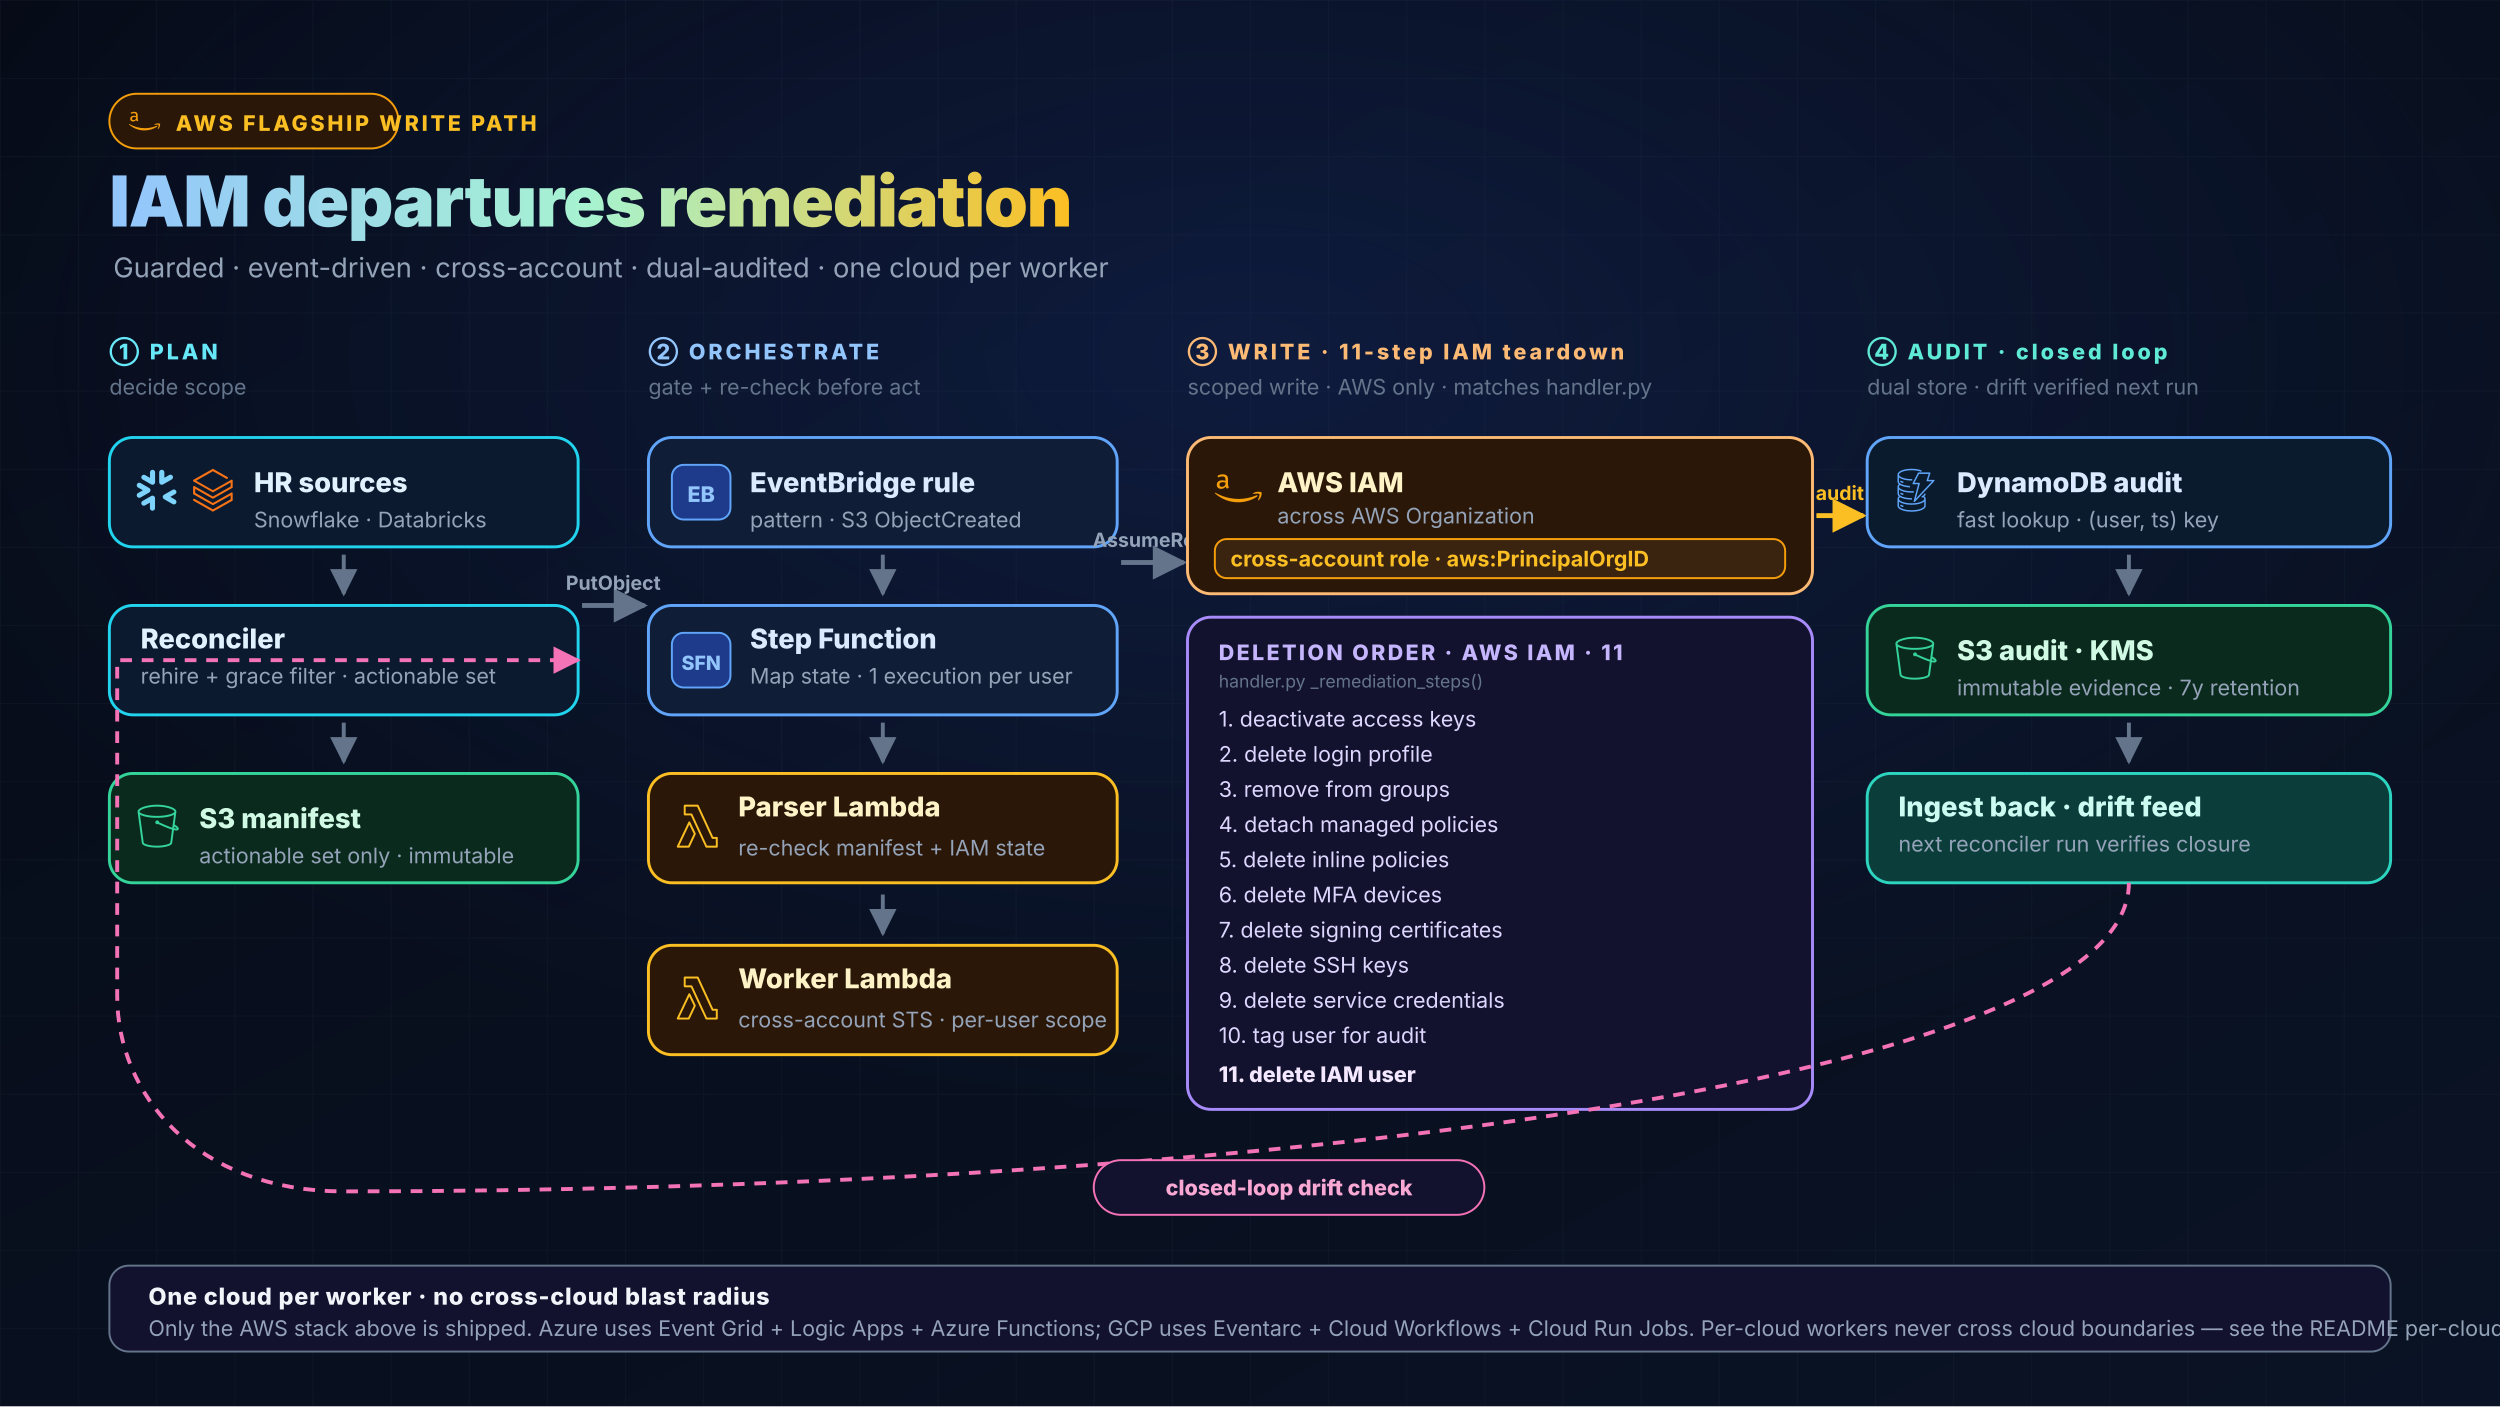
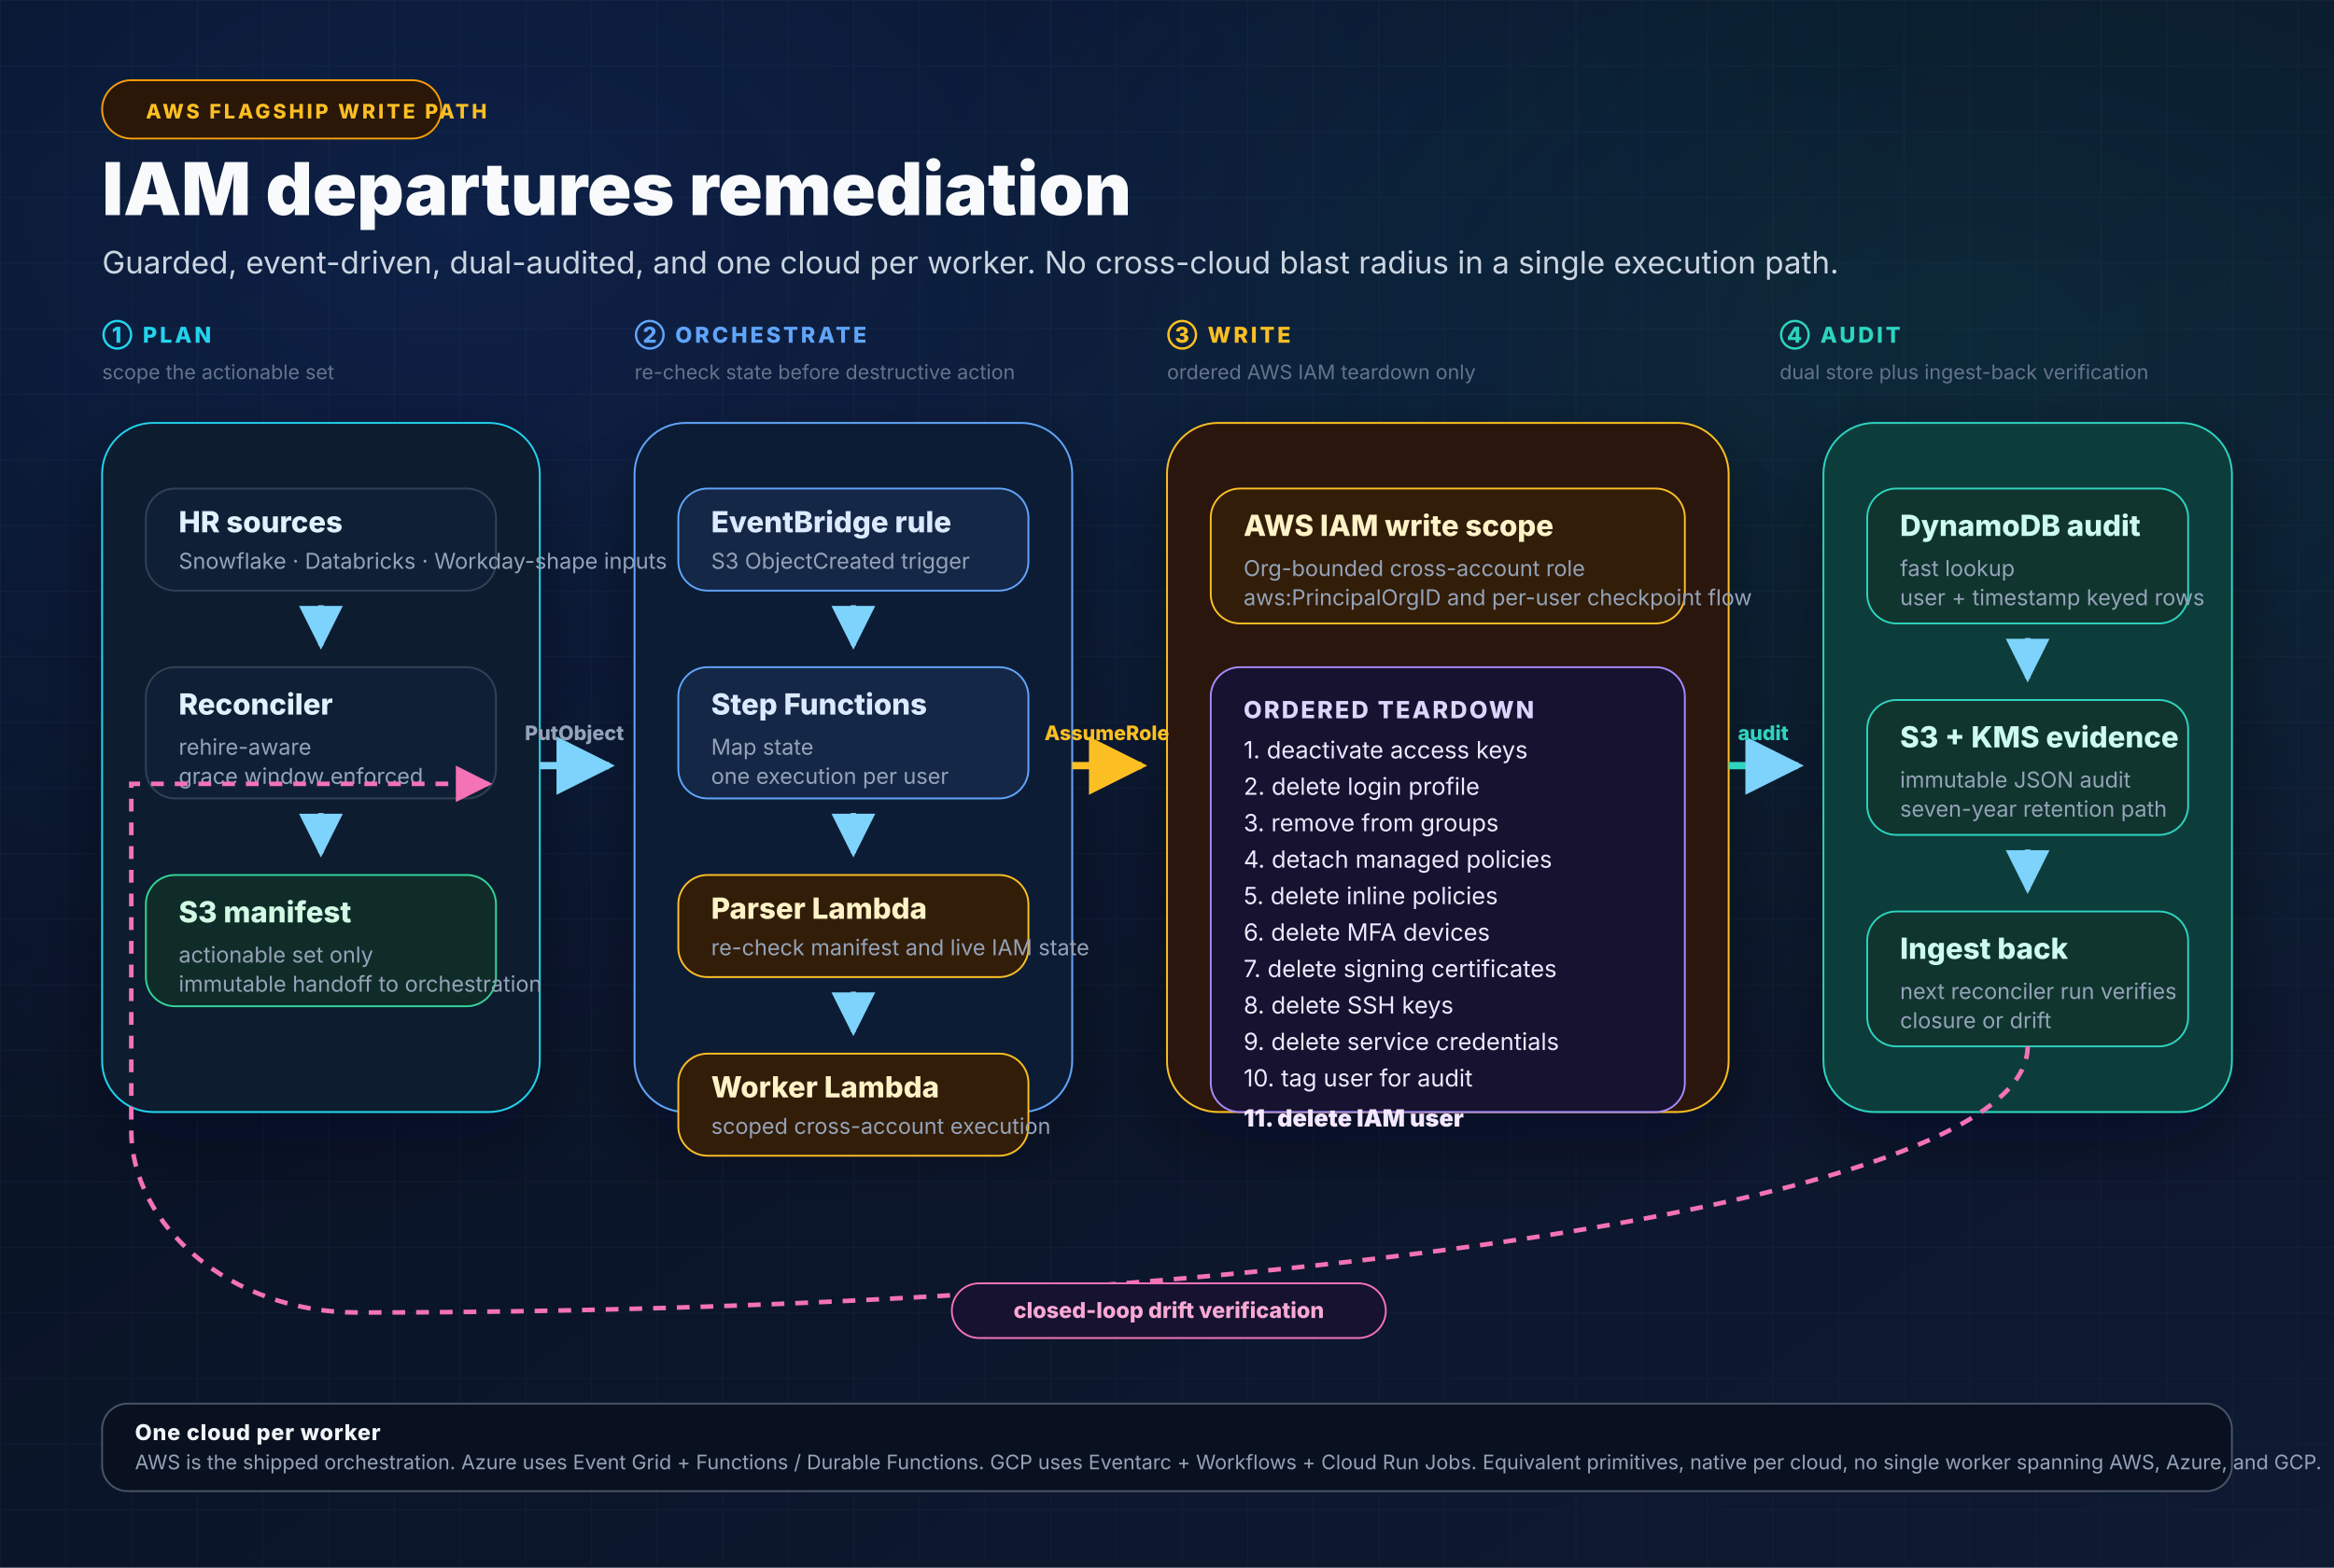
- <svg xmlns="http://www.w3.org/2000/svg" width="1280" height="720" viewBox="0 0 1280 720" role="img" aria-labelledby="title desc">
+ <svg xmlns="http://www.w3.org/2000/svg" width="1280" height="860" viewBox="0 0 1280 860" role="img" aria-labelledby="title desc">
  <defs>
    <linearGradient id="bg" x1="0" y1="0" x2="1" y2="1">
-       <stop offset="0%" stop-color="#060b17" />
-       <stop offset="100%" stop-color="#0a1325" />
+       <stop offset="0%" stop-color="#07101f" />
+       <stop offset="100%" stop-color="#0f1a33" />
    </linearGradient>
-     <radialGradient id="glow" cx="50%" cy="25%" r="55%">
-       <stop offset="0%" stop-color="#1e3a8a" stop-opacity="0.3" />
-       <stop offset="100%" stop-color="#1e3a8a" stop-opacity="0" />
+     <radialGradient id="glowA" cx="20%" cy="14%" r="62%">
+       <stop offset="0%" stop-color="#2563eb" stop-opacity="0.18" />
+       <stop offset="100%" stop-color="#2563eb" stop-opacity="0" />
    </radialGradient>
-     <linearGradient id="title" x1="0" y1="0" x2="1" y2="0">
-       <stop offset="0%" stop-color="#93c5fd" />
-       <stop offset="50%" stop-color="#a7f3d0" />
-       <stop offset="100%" stop-color="#fbbf24" />
-     </linearGradient>
-     <pattern id="grid" x="0" y="0" width="40" height="40" patternUnits="userSpaceOnUse">
-       <path d="M40 0H0V40" fill="none" stroke="#1e293b" stroke-opacity="0.25" stroke-width="1" />
+     <radialGradient id="glowB" cx="84%" cy="22%" r="46%">
+       <stop offset="0%" stop-color="#14b8a6" stop-opacity="0.12" />
+       <stop offset="100%" stop-color="#14b8a6" stop-opacity="0" />
+     </radialGradient>
+     <pattern id="grid" x="0" y="0" width="36" height="36" patternUnits="userSpaceOnUse">
+       <path d="M36 0H0V36" fill="none" stroke="#1d2942" stroke-opacity="0.36" stroke-width="1" />
    </pattern>
-     <marker id="arrow" viewBox="0 0 10 10" refX="9" refY="5" markerWidth="7" markerHeight="7" orient="auto">
-       <path d="M 0 0 L 10 5 L 0 10 z" fill="#64748b" />
+     <filter id="shadow" x="-20%" y="-20%" width="140%" height="140%">
+       <feDropShadow dx="0" dy="16" stdDeviation="20" flood-color="#020617" flood-opacity="0.42" />
+     </filter>
+     <marker id="arrow" viewBox="0 0 10 10" refX="9" refY="5" markerWidth="8" markerHeight="8" orient="auto">
+       <path d="M0 0L10 5L0 10z" fill="#7dd3fc" />
    </marker>
-     <marker id="arrowAmber" viewBox="0 0 10 10" refX="9" refY="5" markerWidth="7" markerHeight="7" orient="auto">
-       <path d="M 0 0 L 10 5 L 0 10 z" fill="#fbbf24" />
+     <marker id="arrowAmber" viewBox="0 0 10 10" refX="9" refY="5" markerWidth="8" markerHeight="8" orient="auto">
+       <path d="M0 0L10 5L0 10z" fill="#fbbf24" />
    </marker>
-     <marker id="arrowTeal" viewBox="0 0 10 10" refX="9" refY="5" markerWidth="7" markerHeight="7" orient="auto">
-       <path d="M 0 0 L 10 5 L 0 10 z" fill="#2dd4bf" />
+     <marker id="arrowPink" viewBox="0 0 10 10" refX="9" refY="5" markerWidth="8" markerHeight="8" orient="auto">
+       <path d="M0 0L10 5L0 10z" fill="#f472b6" />
    </marker>
-     <marker id="arrowDashed" viewBox="0 0 10 10" refX="9" refY="5" markerWidth="7" markerHeight="7" orient="auto">
-       <path d="M 0 0 L 10 5 L 0 10 z" fill="#f472b6" />
-     </marker>
-     <symbol id="aws" viewBox="0 0 24 24">
-       <path fill="#f59e0b" d="M6.763 10.036c0 .296.032.535.088.71.064.176.144.368.256.576.04.063.056.127.056.183 0 .08-.048.16-.152.24l-.503.335a.383.383 0 0 1-.208.072c-.08 0-.16-.04-.239-.112a2.47 2.47 0 0 1-.287-.375 6.18 6.18 0 0 1-.248-.471c-.622.734-1.405 1.101-2.347 1.101-.67 0-1.205-.191-1.596-.574-.391-.384-.59-.894-.59-1.533 0-.678.239-1.23.726-1.644.487-.415 1.133-.623 1.955-.623.272 0 .551.024.846.064.296.04.6.104.918.176v-.583c0-.607-.127-1.03-.375-1.277-.255-.248-.686-.367-1.3-.367-.28 0-.568.031-.863.103-.295.072-.583.16-.862.272a2.287 2.287 0 0 1-.28.104.488.488 0 0 1-.127.023c-.112 0-.168-.08-.168-.247v-.391c0-.128.016-.224.056-.28a.597.597 0 0 1 .224-.167c.279-.144.614-.264 1.005-.36a4.84 4.84 0 0 1 1.246-.151c.95 0 1.644.216 2.091.647.439.43.662 1.085.662 1.963v2.586zm-3.24 1.214c.263 0 .534-.048.822-.144.287-.096.543-.271.758-.51.128-.152.224-.32.272-.512.047-.191.08-.423.08-.694v-.335a6.66 6.66 0 0 0-.735-.136 6.02 6.02 0 0 0-.75-.048c-.535 0-.926.104-1.19.32-.263.215-.39.518-.39.917 0 .375.095.655.295.846.191.2.47.296.838.296zM21.698 16.207c-2.626 1.94-6.442 2.969-9.722 2.969-4.598 0-8.74-1.7-11.87-4.526-.247-.223-.024-.527.272-.351 3.384 1.963 7.559 3.153 11.877 3.153 2.914 0 6.114-.607 9.06-1.852.439-.2.814.287.383.607zM22.792 14.961c-.336-.43-2.22-.207-3.074-.103-.255.032-.295-.192-.063-.36 1.5-1.053 3.967-.75 4.254-.399.287.36-.08 2.826-1.485 4.007-.215.184-.423.088-.327-.151.32-.79 1.03-2.57.695-2.994z" />
-     </symbol>
-     <symbol id="lambda" viewBox="0 0 24 24">
-       <path fill="#fbbf24" d="M4.986 0c-.294.003-.533.247-.534.548L4.446 5.456c0 .145.06.283.159.389a.532.532 0 0 0 .381.156h3.428l8.197 17.68a.536.536 0 0 0 .488.318h5.811c.297 0 .543-.245.543-.548V18.544c0-.303-.239-.548-.542-.548h-2.014L12.739.315C12.647.124 12.456 0 12.245 0h-7.254Zm.54 1.091h6.368l8.16 17.68a.536.536 0 0 0 .488.318h1.818v3.817H17.437L9.24 5.226a.536.536 0 0 0-.488-.318H5.522Zm2.014 8.237c-.21.001-.394.119-.486.31L.6 23.213a.551.551 0 0 0 .031.528.533.533 0 0 0 .454.25h6.169a.547.547 0 0 0 .497-.31l3.38-7.166a.54.54 0 0 0-.003-.469L8.036 9.637a.547.547 0 0 0-.494-.31Zm.006 1.804 2.488 5.152-3.121 6.621H1.946Z" />
-     </symbol>
-     <symbol id="s3" viewBox="0 0 24 24">
-       <path fill="#34d399" d="M20.913 13.147l.12-.895c.947.576 1.258.922 1.354 1.071-.16.031-.562.046-1.474-.176zm-2.174 7.988a.547.547 0 0 0-.005.073c0 .084-.207.405-1.124.768a10.28 10.28 0 0 1-1.438.432c-1.405.325-3.128.504-4.853.504-4.612 0-7.412-1.184-7.412-1.704a.547.547 0 0 0-.005-.073L1.81 5.602c.135.078.28.154.432.227.042.02.086.038.128.057.134.062.272.122.417.18l.179.069c.154.058.314.114.478.168.043.013.084.029.13.043.207.065.423.127.646.187l.176.044c.175.044.353.087.534.127a23.414 23.414 0 0 0 .843.17l.121.023c.252.045.508.085.768.122.071.011.144.02.216.03.2.027.4.053.604.077l.24.027c.245.026.49.05.74.07l.081.009c.275.022.552.04.83.056l.233.012c.21.01.422.018.633.025a33.088 33.088 0 0 0 2.795-.026l.232-.011c.278-.016.555-.034.83-.056l.08-.008c.25-.02.497-.045.742-.072l.238-.026c.205-.024.408-.05.609-.077.07-.01.141-.019.211-.03.261-.037.519-.078.772-.122l.111-.02c.215-.04.427-.082.634-.125l.212-.047c.186-.041.368-.085.546-.13l.166-.042c.225-.06.444-.122.654-.189.04-.012.077-.026.115-.038a10.6 10.6 0 0 0 .493-.173c.058-.021.114-.044.17-.066.15-.06.293-.12.43-.185.038-.017.079-.034.116-.052.153-.073.3-.15.436-.228l-.976 7.245c-2.488-.78-5.805-2.292-7.311-3a1.09 1.09 0 0 0-1.088-1.085c-.6 0-1.088.489-1.088 1.088 0 .6.488 1.089 1.088 1.089.196 0 .378-.056.537-.148 1.72.812 5.144 2.367 7.715 3.15zm-7.42-20.047c5.677 0 9.676 1.759 9.75 2.736l-.014.113c-.01.033-.031.067-.048.101-.015.028-.026.057-.047.087-.024.033-.058.068-.09.102-.028.03-.051.06-.084.09-.038.035-.087.07-.133.105-.04.03-.074.06-.119.091-.053.036-.116.071-.177.107-.05.03-.095.06-.15.09-.068.036-.147.073-.222.11-.059.028-.114.057-.177.085-.084.038-.177.074-.268.111-.068.027-.13.054-.203.082-.097.036-.205.072-.31.107-.075.026-.148.053-.228.079-.111.035-.233.069-.35.103-.085.024-.165.05-.253.073-.124.034-.258.065-.389.098-.093.022-.181.046-.278.068-.139.032-.287.061-.433.091-.098.02-.191.041-.293.06-.155.03-.32.057-.482.084-.1.018-.198.036-.302.052-.166.026-.342.048-.515.072-.11.014-.213.03-.325.044-.181.023-.372.041-.56.06-.11.012-.218.025-.332.036-.188.016-.386.029-.58.043-.122.009-.24.02-.364.028-.207.012-.422.02-.635.028-.12.005-.234.012-.354.016a35.605 35.605 0 0 1-2.069 0c-.12-.004-.234-.011-.352-.016-.214-.008-.43-.016-.637-.028-.122-.008-.238-.02-.36-.027-.195-.015-.394-.028-.584-.044-.11-.01-.215-.024-.324-.035-.19-.02-.384-.038-.568-.06l-.315-.044c-.176-.024-.355-.046-.525-.073-.1-.015-.192-.033-.29-.05-.167-.028-.335-.055-.494-.086-.096-.018-.183-.038-.276-.056-.151-.032-.305-.062-.45-.095-.09-.02-.173-.043-.26-.064-.138-.034-.277-.067-.407-.102-.082-.022-.157-.046-.235-.069a11.75 11.75 0 0 1-.368-.108c-.075-.024-.141-.049-.213-.073-.11-.037-.223-.075-.325-.113-.067-.025-.125-.051-.188-.077-.096-.038-.195-.076-.282-.115-.06-.027-.11-.054-.166-.08-.08-.039-.162-.077-.233-.116-.052-.028-.094-.055-.142-.084-.063-.038-.13-.075-.185-.113-.043-.029-.075-.058-.113-.086-.048-.037-.098-.073-.139-.11-.032-.029-.054-.057-.08-.087-.033-.035-.069-.07-.093-.104-.02-.03-.031-.058-.046-.086-.018-.035-.039-.068-.049-.102l-.015-.113c.076-.977 4.074-2.736 9.748-2.736zm12.182 12.124c-.118-.628-.84-1.291-2.31-2.128l.963-7.16a.531.531 0 0 0 .005-.073C22.16 1.581 16.447 0 11.32 0 6.194 0 .482 1.581.482 3.851a.58.58 0 0 0 .005.072L2.819 21.25c.071 2.002 5.236 2.75 8.5 2.75 1.805 0 3.615-.188 5.098-.531.598-.138 1.133-.3 1.592-.48 1.18-.467 1.789-1.053 1.813-1.739l.945-7.018c.557.131 1.016.197 1.389.197.54 0 .902-.137 1.134-.413a.956.956 0 0 0 .21-.804Z" />
-     </symbol>
-     <symbol id="dynamo" viewBox="0 0 24 24">
-       <path fill="#60a5fa" d="M16.606 20.705v-2.371c-1.263 1.082-3.884 1.795-7.066 1.795-3.184 0-5.805-.714-7.068-1.797v2.369c0 1.168 2.903 2.47 7.068 2.47 4.16 0 7.06-1.3 7.066-2.466zm.001-6.765l.817-.005v.005c0 .517-.258.998-.75 1.441.601.54.75 1.071.75 1.449a1661.7 1661.7 0 0 0 0 3.87c0 1.881-3.389 3.3-7.884 3.3-4.471 0-7.846-1.404-7.88-3.27a583.119 583.119 0 0 1-.003-3.909c.001-.375.15-.9.745-1.437-.592-.538-.743-1.062-.746-1.435v-3.892c.002-.377.153-.903.747-1.438-.593-.54-.744-1.062-.747-1.435 0-1.357-.002-2.735.002-3.897C1.674 1.412 5.056 0 9.54 0c2.159 0 4.233.356 5.689.974l-.315.766c-1.36-.58-3.319-.91-5.374-.91-4.165 0-7.067 1.3-7.067 2.47 0 1.168 2.902 2.47 7.067 2.47.115 0 .222 0 .334-.005l.033.828c-.122.006-.245.006-.367.006-3.184 0-5.805-.714-7.068-1.798v2.38c.005.45.45.843.821 1.093 1.116.736 3.114 1.239 5.34 1.342l-.037.829c-2.254-.105-4.23-.59-5.5-1.332-.318.245-.623.573-.623.952 0 1.168 2.902 2.47 7.067 2.47.411 0 .812-.014 1.203-.042l.06.826c-.41.03-.833.045-1.263.045-3.184 0-5.805-.713-7.068-1.797v2.368c.005.462.449.855.821 1.104 1.275.842 3.67 1.366 6.247 1.366h.182v.83H9.54c-2.62 0-4.99-.507-6.444-1.359-.317.245-.623.574-.623.954 0 1.168 2.902 2.47 7.067 2.47 4.159 0 7.058-1.298 7.066-2.465v-.007c0-.377-.303-.705-.62-.948a5.732 5.732 0 0 1-.662.336l-.316-.764c.3-.128.56-.266.776-.412.376-.254.823-.651.823-1.1zm4.377-6.915h-2.717a.406.406 0 0 1-.332-.173.42.42 0 0 1-.055-.375l1.204-3.597h-5.403l-2.583 4.974h2.623c.128 0 .248.06.325.164a.418.418 0 0 1 .069.36l-2.249 8.365zm1.249-.128l-10.89 11.608a.408.408 0 0 1-.498.075.418.418 0 0 1-.192-.471l2.534-9.426h-2.766a.407.407 0 0 1-.349-.2.418.418 0 0 1-.012-.407l3.014-5.804a.408.408 0 0 1 .36-.222h6.22c.132 0 .256.065.332.174a.422.422 0 0 1 .055.374l-1.204 3.598h3.1c.164 0 .31.099.375.251a.422.422 0 0 1-.08.45zM3.085 20.723a8.107 8.107 0 0 0 1.72.72l.233-.794a7.32 7.32 0 0 1-1.546-.645zm1.72-5.984l.233-.795a7.262 7.262 0 0 1-1.546-.646l-.407.72a8.051 8.051 0 0 0 1.72.72zm-1.72-7.427l.407-.719c.418.244.939.462 1.546.646l-.232.794a8.046 8.046 0 0 1-1.72-.72Z" />
-     </symbol>
-     <symbol id="snowflake" viewBox="0 0 24 24">
-       <path fill="#7dd3fc" d="M7.602 12.4c.038-.151.076-.304.076-.456 0-.114-.038-.228-.038-.342-.114-.343-.304-.647-.646-.838l-4.87-2.777c-.685-.38-1.56-.152-1.94.533-.381.685-.153 1.56.532 1.94l2.701 1.56-2.701 1.56c-.685.38-.913 1.256-.533 1.94.38.685 1.256.914 1.94.533l4.832-2.777c.343-.267.571-.533.647-.876zm1.332 2.626c-.266-.038-.57.038-.837.19l-4.832 2.777c-.685.38-.913 1.256-.532 1.94.38.686 1.255.914 1.94.533l2.701-1.56v3.12c0 .8.647 1.408 1.446 1.408.799 0 1.407-.647 1.407-1.408v-5.592c0-.761-.57-1.37-1.293-1.408zm4.946-6.088c.266.038.57-.038.837-.19l4.832-2.777c.685-.38.913-1.256.532-1.94-.38-.686-1.255-.914-1.94-.533l-2.701 1.56V1.975c0-.799-.647-1.408-1.446-1.408-.799 0-1.446.609-1.446 1.408V7.53c0 .76.609 1.37 1.332 1.407zM3.265 5.97l4.832 2.777c.266.152.533.19.837.19.723-.038 1.331-.684 1.331-1.407V1.975c0-.799-.646-1.408-1.407-1.408-.799 0-1.446.647-1.446 1.408v3.12l-2.701-1.56c-.685-.38-1.56-.152-1.94.533-.419.646-.19 1.521.494 1.902zm18.22 8.184l-2.701 1.56 2.7 1.56c.686.38.914 1.256.533 1.94-.38.685-1.255.913-1.94.533l-4.832-2.778a1.644 1.644 0 01-.647-.798c-.037-.153-.076-.305-.076-.457 0-.114.039-.228.039-.342.114-.343.342-.647.646-.837l4.832-2.778c.685-.38 1.56-.152 1.94.533.457.609.19 1.484-.494 1.864z" />
-     </symbol>
-     <symbol id="databricks" viewBox="0 0 24 24">
-       <path fill="#f97316" d="M.95 14.184L12 20.403l9.919-5.55v2.21L12 22.662l-10.484-5.96-.565.308v.77L12 24l11.05-6.218v-4.317l-.515-.309L12 19.118l-9.867-5.653v-2.21L12 16.805l11.05-6.218V6.32l-.515-.308L12 11.974 2.647 6.681 12 1.388l7.76 4.368.668-.411v-.566L12 0 .95 6.27v.72L12 13.207l9.919-5.55v2.26L12 15.52 1.516 9.56l-.565.308Z" />
-     </symbol>
  </defs>
-   <rect width="1280" height="720" fill="url(#bg)" />
-   <rect width="1280" height="720" fill="url(#grid)" />
-   <rect width="1280" height="720" fill="url(#glow)" />
-   <g font-family="Inter, Segoe UI, ui-sans-serif, Arial, sans-serif">
-     <g transform="translate(56,48)">
-       <rect x="0" y="0" width="148" height="28" rx="14" fill="#2a1708" stroke="#f59e0b" />
-       <use href="#aws" x="10" y="6" width="16" height="16" />
-       <text x="34" y="19" fill="#fbbf24" font-size="11" font-weight="800" letter-spacing="1.4">AWS FLAGSHIP WRITE PATH</text>
+   <rect width="1280" height="860" fill="url(#bg)" />
+   <rect width="1280" height="860" fill="url(#grid)" />
+   <rect width="1280" height="860" fill="url(#glowA)" />
+   <rect width="1280" height="860" fill="url(#glowB)" />
+   <g font-family="Inter, Arial, sans-serif">
+     <g transform="translate(56,44)">
+       <rect x="0" y="0" width="186" height="32" rx="16" fill="#2a1708" stroke="#f59e0b" />
+       <text x="24" y="21" fill="#fbbf24" font-size="11" font-weight="800" letter-spacing="1.5">AWS FLAGSHIP WRITE PATH</text>
    </g>
-     <text x="56" y="116" font-size="36" font-weight="900" fill="url(#title)" letter-spacing="-0.6">IAM departures remediation</text>
-     <text x="58" y="142" fill="#94a3b8" font-size="14">Guarded · event-driven · cross-account · dual-audited · one cloud per worker</text>
-     <g font-size="11" font-weight="800" letter-spacing="1.5">
-       <text x="56" y="184" fill="#67e8f9">① PLAN</text>
-       <text x="332" y="184" fill="#93c5fd">② ORCHESTRATE</text>
-       <text x="608" y="184" fill="#fdba74">③ WRITE · 11-step IAM teardown</text>
-       <text x="956" y="184" fill="#5eead4">④ AUDIT · closed loop</text>
+     <text x="56" y="118" font-size="40" font-weight="900" fill="#f8fafc">IAM departures remediation</text>
+     <text x="56" y="150" font-size="17" fill="#cbd5e1">Guarded, event-driven, dual-audited, and one cloud per worker. No cross-cloud blast radius in a single execution path.</text>
+     <g transform="translate(56,188)" font-size="12" font-weight="800" letter-spacing="1.5">
+       <text x="0" y="0" fill="#22d3ee">① PLAN</text>
+       <text x="292" y="0" fill="#60a5fa">② ORCHESTRATE</text>
+       <text x="584" y="0" fill="#fbbf24">③ WRITE</text>
+       <text x="920" y="0" fill="#2dd4bf">④ AUDIT</text>
    </g>
-     <g font-size="11" fill="#64748b">
-       <text x="56" y="202">decide scope</text>
-       <text x="332" y="202">gate + re-check before act</text>
-       <text x="608" y="202">scoped write · AWS only · matches handler.py</text>
-       <text x="956" y="202">dual store · drift verified next run</text>
+     <g transform="translate(56,208)" font-size="11" fill="#64748b">
+       <text x="0" y="0">scope the actionable set</text>
+       <text x="292" y="0">re-check state before destructive action</text>
+       <text x="584" y="0">ordered AWS IAM teardown only</text>
+       <text x="920" y="0">dual store plus ingest-back verification</text>
    </g>
-     <g transform="translate(56,224)">
-       <rect x="0" y="0" width="240" height="56" rx="12" fill="#0b1a2e" stroke="#22d3ee" stroke-width="1.5" />
-       <use href="#snowflake" x="14" y="16" width="22" height="22" />
-       <use href="#databricks" x="42" y="16" width="22" height="22" />
-       <text x="74" y="28" fill="#e0f2fe" font-size="14" font-weight="800">HR sources</text>
-       <text x="74" y="46" fill="#94a3b8" font-size="11">Snowflake · Databricks</text>
-       <path d="M120,60 L120,80" stroke="#64748b" stroke-width="2" fill="none" marker-end="url(#arrow)" />
-       <rect x="0" y="86" width="240" height="56" rx="12" fill="#0b1a2e" stroke="#22d3ee" stroke-width="1.5" />
-       <text x="16" y="108" fill="#e0f2fe" font-size="14" font-weight="800">Reconciler</text>
-       <text x="16" y="126" fill="#94a3b8" font-size="11">rehire + grace filter · actionable set</text>
-       <path d="M120,146 L120,166" stroke="#64748b" stroke-width="2" fill="none" marker-end="url(#arrow)" />
-       <rect x="0" y="172" width="240" height="56" rx="12" fill="#0b2a1e" stroke="#34d399" stroke-width="1.5" />
-       <use href="#s3" x="14" y="188" width="22" height="22" />
-       <text x="46" y="200" fill="#d1fae5" font-size="14" font-weight="800">S3 manifest</text>
-       <text x="46" y="218" fill="#94a3b8" font-size="11">actionable set only · immutable</text>
+     <g filter="url(#shadow)">
+       <rect x="56" y="232" width="240" height="378" rx="28" fill="#0b1a2e" stroke="#22d3ee" />
+       <rect x="348" y="232" width="240" height="378" rx="28" fill="#0f1d36" stroke="#60a5fa" />
+       <rect x="640" y="232" width="308" height="378" rx="28" fill="#2a1708" stroke="#fbbf24" />
+       <rect x="1000" y="232" width="224" height="378" rx="28" fill="#0b3d3b" stroke="#2dd4bf" />
    </g>
-     <path d="M298,310 L330,310" stroke="#64748b" stroke-width="2.5" fill="none" marker-end="url(#arrow)" />
-     <text x="314" y="302" text-anchor="middle" fill="#94a3b8" font-size="10" font-weight="700">PutObject</text>
-     <g transform="translate(332,224)">
-       <rect x="0" y="0" width="240" height="56" rx="12" fill="#0f1d36" stroke="#60a5fa" stroke-width="1.5" />
-       <rect x="12" y="14" width="30" height="28" rx="6" fill="#1e3a8a" stroke="#60a5fa" />
-       <text x="27" y="33" text-anchor="middle" fill="#93c5fd" font-size="11" font-weight="800">EB</text>
-       <text x="52" y="28" fill="#dbeafe" font-size="14" font-weight="800">EventBridge rule</text>
-       <text x="52" y="46" fill="#94a3b8" font-size="11">pattern · S3 ObjectCreated</text>
-       <path d="M120,60 L120,80" stroke="#64748b" stroke-width="2" fill="none" marker-end="url(#arrow)" />
-       <rect x="0" y="86" width="240" height="56" rx="12" fill="#0f1d36" stroke="#60a5fa" stroke-width="1.5" />
-       <rect x="12" y="100" width="30" height="28" rx="6" fill="#1e3a8a" stroke="#60a5fa" />
-       <text x="27" y="119" text-anchor="middle" fill="#93c5fd" font-size="10" font-weight="800">SFN</text>
-       <text x="52" y="108" fill="#dbeafe" font-size="14" font-weight="800">Step Function</text>
-       <text x="52" y="126" fill="#94a3b8" font-size="11">Map state · 1 execution per user</text>
-       <path d="M120,146 L120,166" stroke="#64748b" stroke-width="2" fill="none" marker-end="url(#arrow)" />
-       <rect x="0" y="172" width="240" height="56" rx="12" fill="#2a1708" stroke="#fbbf24" stroke-width="1.5" />
-       <use href="#lambda" x="14" y="188" width="22" height="22" />
-       <text x="46" y="194" fill="#fef3c7" font-size="14" font-weight="800">Parser Lambda</text>
-       <text x="46" y="214" fill="#94a3b8" font-size="11">re-check manifest + IAM state</text>
-       <path d="M120,234 L120,254" stroke="#64748b" stroke-width="2" fill="none" marker-end="url(#arrow)" />
-       <rect x="0" y="260" width="240" height="56" rx="12" fill="#2a1708" stroke="#fbbf24" stroke-width="1.5" />
-       <use href="#lambda" x="14" y="276" width="22" height="22" />
-       <text x="46" y="282" fill="#fef3c7" font-size="14" font-weight="800">Worker Lambda</text>
-       <text x="46" y="302" fill="#94a3b8" font-size="11">cross-account STS · per-user scope</text>
+     <g transform="translate(80,268)">
+       <rect x="0" y="0" width="192" height="56" rx="16" fill="#0f2036" stroke="#334155" />
+       <text x="18" y="24" fill="#e0f2fe" font-size="16" font-weight="800">HR sources</text>
+       <text x="18" y="44" fill="#94a3b8" font-size="12">Snowflake · Databricks · Workday-shape inputs</text>
+       <path d="M96,64 L96,86" stroke="#7dd3fc" stroke-width="3" fill="none" marker-end="url(#arrow)" />
+       <rect x="0" y="98" width="192" height="72" rx="16" fill="#0f2036" stroke="#334155" />
+       <text x="18" y="124" fill="#e0f2fe" font-size="16" font-weight="800">Reconciler</text>
+       <text x="18" y="146" fill="#94a3b8" font-size="12">rehire-aware</text>
+       <text x="18" y="162" fill="#94a3b8" font-size="12">grace window enforced</text>
+       <path d="M96,178 L96,200" stroke="#7dd3fc" stroke-width="3" fill="none" marker-end="url(#arrow)" />
+       <rect x="0" y="212" width="192" height="72" rx="16" fill="#102c29" stroke="#34d399" />
+       <text x="18" y="238" fill="#d1fae5" font-size="16" font-weight="800">S3 manifest</text>
+       <text x="18" y="260" fill="#94a3b8" font-size="12">actionable set only</text>
+       <text x="18" y="276" fill="#94a3b8" font-size="12">immutable handoff to orchestration</text>
    </g>
-     <path d="M574,288 L606,288" stroke="#64748b" stroke-width="2.5" fill="none" marker-end="url(#arrow)" />
-     <text x="590" y="280" text-anchor="middle" fill="#94a3b8" font-size="10" font-weight="700">AssumeRole</text>
-     <g transform="translate(608,224)">
-       <rect x="0" y="0" width="320" height="80" rx="12" fill="#2a1708" stroke="#fdba74" stroke-width="1.5" />
-       <use href="#aws" x="14" y="14" width="24" height="24" />
-       <text x="46" y="28" fill="#fef3c7" font-size="14" font-weight="800">AWS IAM</text>
-       <text x="46" y="44" fill="#94a3b8" font-size="11">across AWS Organization</text>
-       <rect x="14" y="52" width="292" height="20" rx="6" fill="#3a2410" stroke="#f59e0b" />
-       <text x="22" y="66" fill="#fbbf24" font-size="11" font-weight="700">cross-account role · aws:PrincipalOrgID</text>
-       <rect x="0" y="92" width="320" height="252" rx="12" fill="#12112e" stroke="#a78bfa" stroke-width="1.5" />
-       <text x="16" y="114" fill="#c4b5fd" font-size="11" font-weight="800" letter-spacing="1.2">DELETION ORDER · AWS IAM · 11</text>
-       <text x="16" y="128" fill="#64748b" font-size="9">handler.py _remediation_steps()</text>
-       <g font-size="11" fill="#ddd6fe">
-         <text x="16" y="148">1.  deactivate access keys</text>
-         <text x="16" y="166">2.  delete login profile</text>
-         <text x="16" y="184">3.  remove from groups</text>
-         <text x="16" y="202">4.  detach managed policies</text>
-         <text x="16" y="220">5.  delete inline policies</text>
-         <text x="16" y="238">6.  delete MFA devices</text>
-         <text x="16" y="256">7.  delete signing certificates</text>
-         <text x="16" y="274">8.  delete SSH keys</text>
-         <text x="16" y="292">9.  delete service credentials</text>
-         <text x="16" y="310">10. tag user for audit</text>
-         <text x="16" y="330" font-weight="800" fill="#f3e8ff">11. delete IAM user</text>
-       </g>
+     <path d="M296 420H334" stroke="#7dd3fc" stroke-width="4" fill="none" marker-end="url(#arrow)" />
+     <text x="315" y="406" text-anchor="middle" fill="#94a3b8" font-size="11" font-weight="800">PutObject</text>
+     <g transform="translate(372,268)">
+       <rect x="0" y="0" width="192" height="56" rx="16" fill="#152746" stroke="#60a5fa" />
+       <text x="18" y="24" fill="#dbeafe" font-size="16" font-weight="800">EventBridge rule</text>
+       <text x="18" y="44" fill="#94a3b8" font-size="12">S3 ObjectCreated trigger</text>
+       <path d="M96,64 L96,86" stroke="#7dd3fc" stroke-width="3" fill="none" marker-end="url(#arrow)" />
+       <rect x="0" y="98" width="192" height="72" rx="16" fill="#152746" stroke="#60a5fa" />
+       <text x="18" y="124" fill="#dbeafe" font-size="16" font-weight="800">Step Functions</text>
+       <text x="18" y="146" fill="#94a3b8" font-size="12">Map state</text>
+       <text x="18" y="162" fill="#94a3b8" font-size="12">one execution per user</text>
+       <path d="M96,178 L96,200" stroke="#7dd3fc" stroke-width="3" fill="none" marker-end="url(#arrow)" />
+       <rect x="0" y="212" width="192" height="56" rx="16" fill="#321d09" stroke="#fbbf24" />
+       <text x="18" y="236" fill="#fef3c7" font-size="16" font-weight="800">Parser Lambda</text>
+       <text x="18" y="256" fill="#94a3b8" font-size="12">re-check manifest and live IAM state</text>
+       <path d="M96,276 L96,298" stroke="#7dd3fc" stroke-width="3" fill="none" marker-end="url(#arrow)" />
+       <rect x="0" y="310" width="192" height="56" rx="16" fill="#321d09" stroke="#fbbf24" />
+       <text x="18" y="334" fill="#fef3c7" font-size="16" font-weight="800">Worker Lambda</text>
+       <text x="18" y="354" fill="#94a3b8" font-size="12">scoped cross-account execution</text>
    </g>
-     <path d="M930,264 L954,264" stroke="#fbbf24" stroke-width="2.5" fill="none" marker-end="url(#arrowAmber)" />
-     <text x="942" y="256" text-anchor="middle" fill="#fbbf24" font-size="10" font-weight="700">audit</text>
-     <g transform="translate(956,224)">
-       <rect x="0" y="0" width="268" height="56" rx="12" fill="#0b1b2e" stroke="#60a5fa" stroke-width="1.5" />
-       <use href="#dynamo" x="14" y="16" width="22" height="22" />
-       <text x="46" y="28" fill="#dbeafe" font-size="14" font-weight="800">DynamoDB audit</text>
-       <text x="46" y="46" fill="#94a3b8" font-size="11">fast lookup · (user, ts) key</text>
-       <path d="M134,60 L134,80" stroke="#64748b" stroke-width="2" fill="none" marker-end="url(#arrow)" />
-       <rect x="0" y="86" width="268" height="56" rx="12" fill="#0b2a1e" stroke="#34d399" stroke-width="1.5" />
-       <use href="#s3" x="14" y="102" width="22" height="22" />
-       <text x="46" y="114" fill="#d1fae5" font-size="14" font-weight="800">S3 audit · KMS</text>
-       <text x="46" y="132" fill="#94a3b8" font-size="11">immutable evidence · 7y retention</text>
-       <path d="M134,146 L134,166" stroke="#64748b" stroke-width="2" fill="none" marker-end="url(#arrow)" />
-       <rect x="0" y="172" width="268" height="56" rx="12" fill="#0b3d3b" stroke="#2dd4bf" stroke-width="1.5" />
-       <text x="16" y="194" fill="#ccfbf1" font-size="14" font-weight="800">Ingest back · drift feed</text>
-       <text x="16" y="212" fill="#94a3b8" font-size="11">next reconciler run verifies closure</text>
+     <path d="M588 420H626" stroke="#fbbf24" stroke-width="4" fill="none" marker-end="url(#arrowAmber)" />
+     <text x="607" y="406" text-anchor="middle" fill="#fbbf24" font-size="11" font-weight="800">AssumeRole</text>
+     <g transform="translate(664,268)">
+       <rect x="0" y="0" width="260" height="74" rx="16" fill="#321d09" stroke="#fbbf24" />
+       <text x="18" y="26" fill="#fef3c7" font-size="16" font-weight="800">AWS IAM write scope</text>
+       <text x="18" y="48" fill="#94a3b8" font-size="12">Org-bounded cross-account role</text>
+       <text x="18" y="64" fill="#94a3b8" font-size="12">aws:PrincipalOrgID and per-user checkpoint flow</text>
+       <rect x="0" y="98" width="260" height="244" rx="16" fill="#161230" stroke="#a78bfa" />
+       <text x="18" y="126" fill="#ddd6fe" font-size="13" font-weight="800" letter-spacing="1.1">ORDERED TEARDOWN</text>
+       <text x="18" y="148" fill="#ede9fe" font-size="13">1. deactivate access keys</text>
+       <text x="18" y="168" fill="#ede9fe" font-size="13">2. delete login profile</text>
+       <text x="18" y="188" fill="#ede9fe" font-size="13">3. remove from groups</text>
+       <text x="18" y="208" fill="#ede9fe" font-size="13">4. detach managed policies</text>
+       <text x="18" y="228" fill="#ede9fe" font-size="13">5. delete inline policies</text>
+       <text x="18" y="248" fill="#ede9fe" font-size="13">6. delete MFA devices</text>
+       <text x="18" y="268" fill="#ede9fe" font-size="13">7. delete signing certificates</text>
+       <text x="18" y="288" fill="#ede9fe" font-size="13">8. delete SSH keys</text>
+       <text x="18" y="308" fill="#ede9fe" font-size="13">9. delete service credentials</text>
+       <text x="18" y="328" fill="#ede9fe" font-size="13">10. tag user for audit</text>
+       <text x="18" y="350" fill="#f3e8ff" font-size="13" font-weight="900">11. delete IAM user</text>
    </g>
-     <path d="M1090,452 C1090,560 600,610 176,610 C100,610 60,560 60,510 L60,338 L296,338" fill="none" stroke="#f472b6" stroke-width="2" stroke-dasharray="6 5" marker-end="url(#arrowDashed)" />
-     <g transform="translate(560,594)">
-       <rect x="0" y="0" width="200" height="28" rx="14" fill="#12112e" stroke="#f472b6" />
-       <text x="100" y="18" text-anchor="middle" fill="#f9a8d4" font-size="11" font-weight="800">closed-loop drift check</text>
+     <path d="M948 420H986" stroke="#2dd4bf" stroke-width="4" fill="none" marker-end="url(#arrow)" />
+     <text x="967" y="406" text-anchor="middle" fill="#2dd4bf" font-size="11" font-weight="800">audit</text>
+     <g transform="translate(1024,268)">
+       <rect x="0" y="0" width="176" height="74" rx="16" fill="#10342e" stroke="#2dd4bf" />
+       <text x="18" y="26" fill="#ccfbf1" font-size="16" font-weight="800">DynamoDB audit</text>
+       <text x="18" y="48" fill="#94a3b8" font-size="12">fast lookup</text>
+       <text x="18" y="64" fill="#94a3b8" font-size="12">user + timestamp keyed rows</text>
+       <path d="M88,82 L88,104" stroke="#7dd3fc" stroke-width="3" fill="none" marker-end="url(#arrow)" />
+       <rect x="0" y="116" width="176" height="74" rx="16" fill="#10342e" stroke="#2dd4bf" />
+       <text x="18" y="142" fill="#ccfbf1" font-size="16" font-weight="800">S3 + KMS evidence</text>
+       <text x="18" y="164" fill="#94a3b8" font-size="12">immutable JSON audit</text>
+       <text x="18" y="180" fill="#94a3b8" font-size="12">seven-year retention path</text>
+       <path d="M88,198 L88,220" stroke="#7dd3fc" stroke-width="3" fill="none" marker-end="url(#arrow)" />
+       <rect x="0" y="232" width="176" height="74" rx="16" fill="#10342e" stroke="#2dd4bf" />
+       <text x="18" y="258" fill="#ccfbf1" font-size="16" font-weight="800">Ingest back</text>
+       <text x="18" y="280" fill="#94a3b8" font-size="12">next reconciler run verifies</text>
+       <text x="18" y="296" fill="#94a3b8" font-size="12">closure or drift</text>
    </g>
-     <g transform="translate(56,648)">
-       <rect x="0" y="0" width="1168" height="44" rx="10" fill="#12112e" stroke="#64748b" />
-       <text x="20" y="20" fill="#f1f5f9" font-size="12" font-weight="800" letter-spacing="0.4">One cloud per worker · no cross-cloud blast radius</text>
-       <text x="20" y="36" fill="#94a3b8" font-size="11">Only the AWS stack above is shipped. Azure uses Event Grid + Logic Apps + Azure Functions; GCP uses Eventarc + Cloud Workflows + Cloud Run Jobs. Per-cloud workers never cross cloud boundaries — see the README per-cloud service mapping.</text>
+     <path d="M1112 574 C1112 666 646 720 196 720 C126 720 72 672 72 620 L72 430 L268 430" fill="none" stroke="#f472b6" stroke-width="2.5" stroke-dasharray="7 6" marker-end="url(#arrowPink)" />
+     <rect x="522" y="704" width="238" height="30" rx="15" fill="#161230" stroke="#f472b6" />
+     <text x="641" y="723" text-anchor="middle" fill="#f9a8d4" font-size="12" font-weight="800">closed-loop drift verification</text>
+     <g transform="translate(56,770)">
+       <rect x="0" y="0" width="1168" height="48" rx="14" fill="#091120" stroke="#475569" />
+       <text x="18" y="20" fill="#f1f5f9" font-size="12" font-weight="800" letter-spacing="0.4">One cloud per worker</text>
+       <text x="18" y="36" fill="#94a3b8" font-size="11">AWS is the shipped orchestration. Azure uses Event Grid + Functions / Durable Functions. GCP uses Eventarc + Workflows + Cloud Run Jobs. Equivalent primitives, native per cloud, no single worker spanning AWS, Azure, and GCP.</text>
    </g>
  </g>
</svg>
